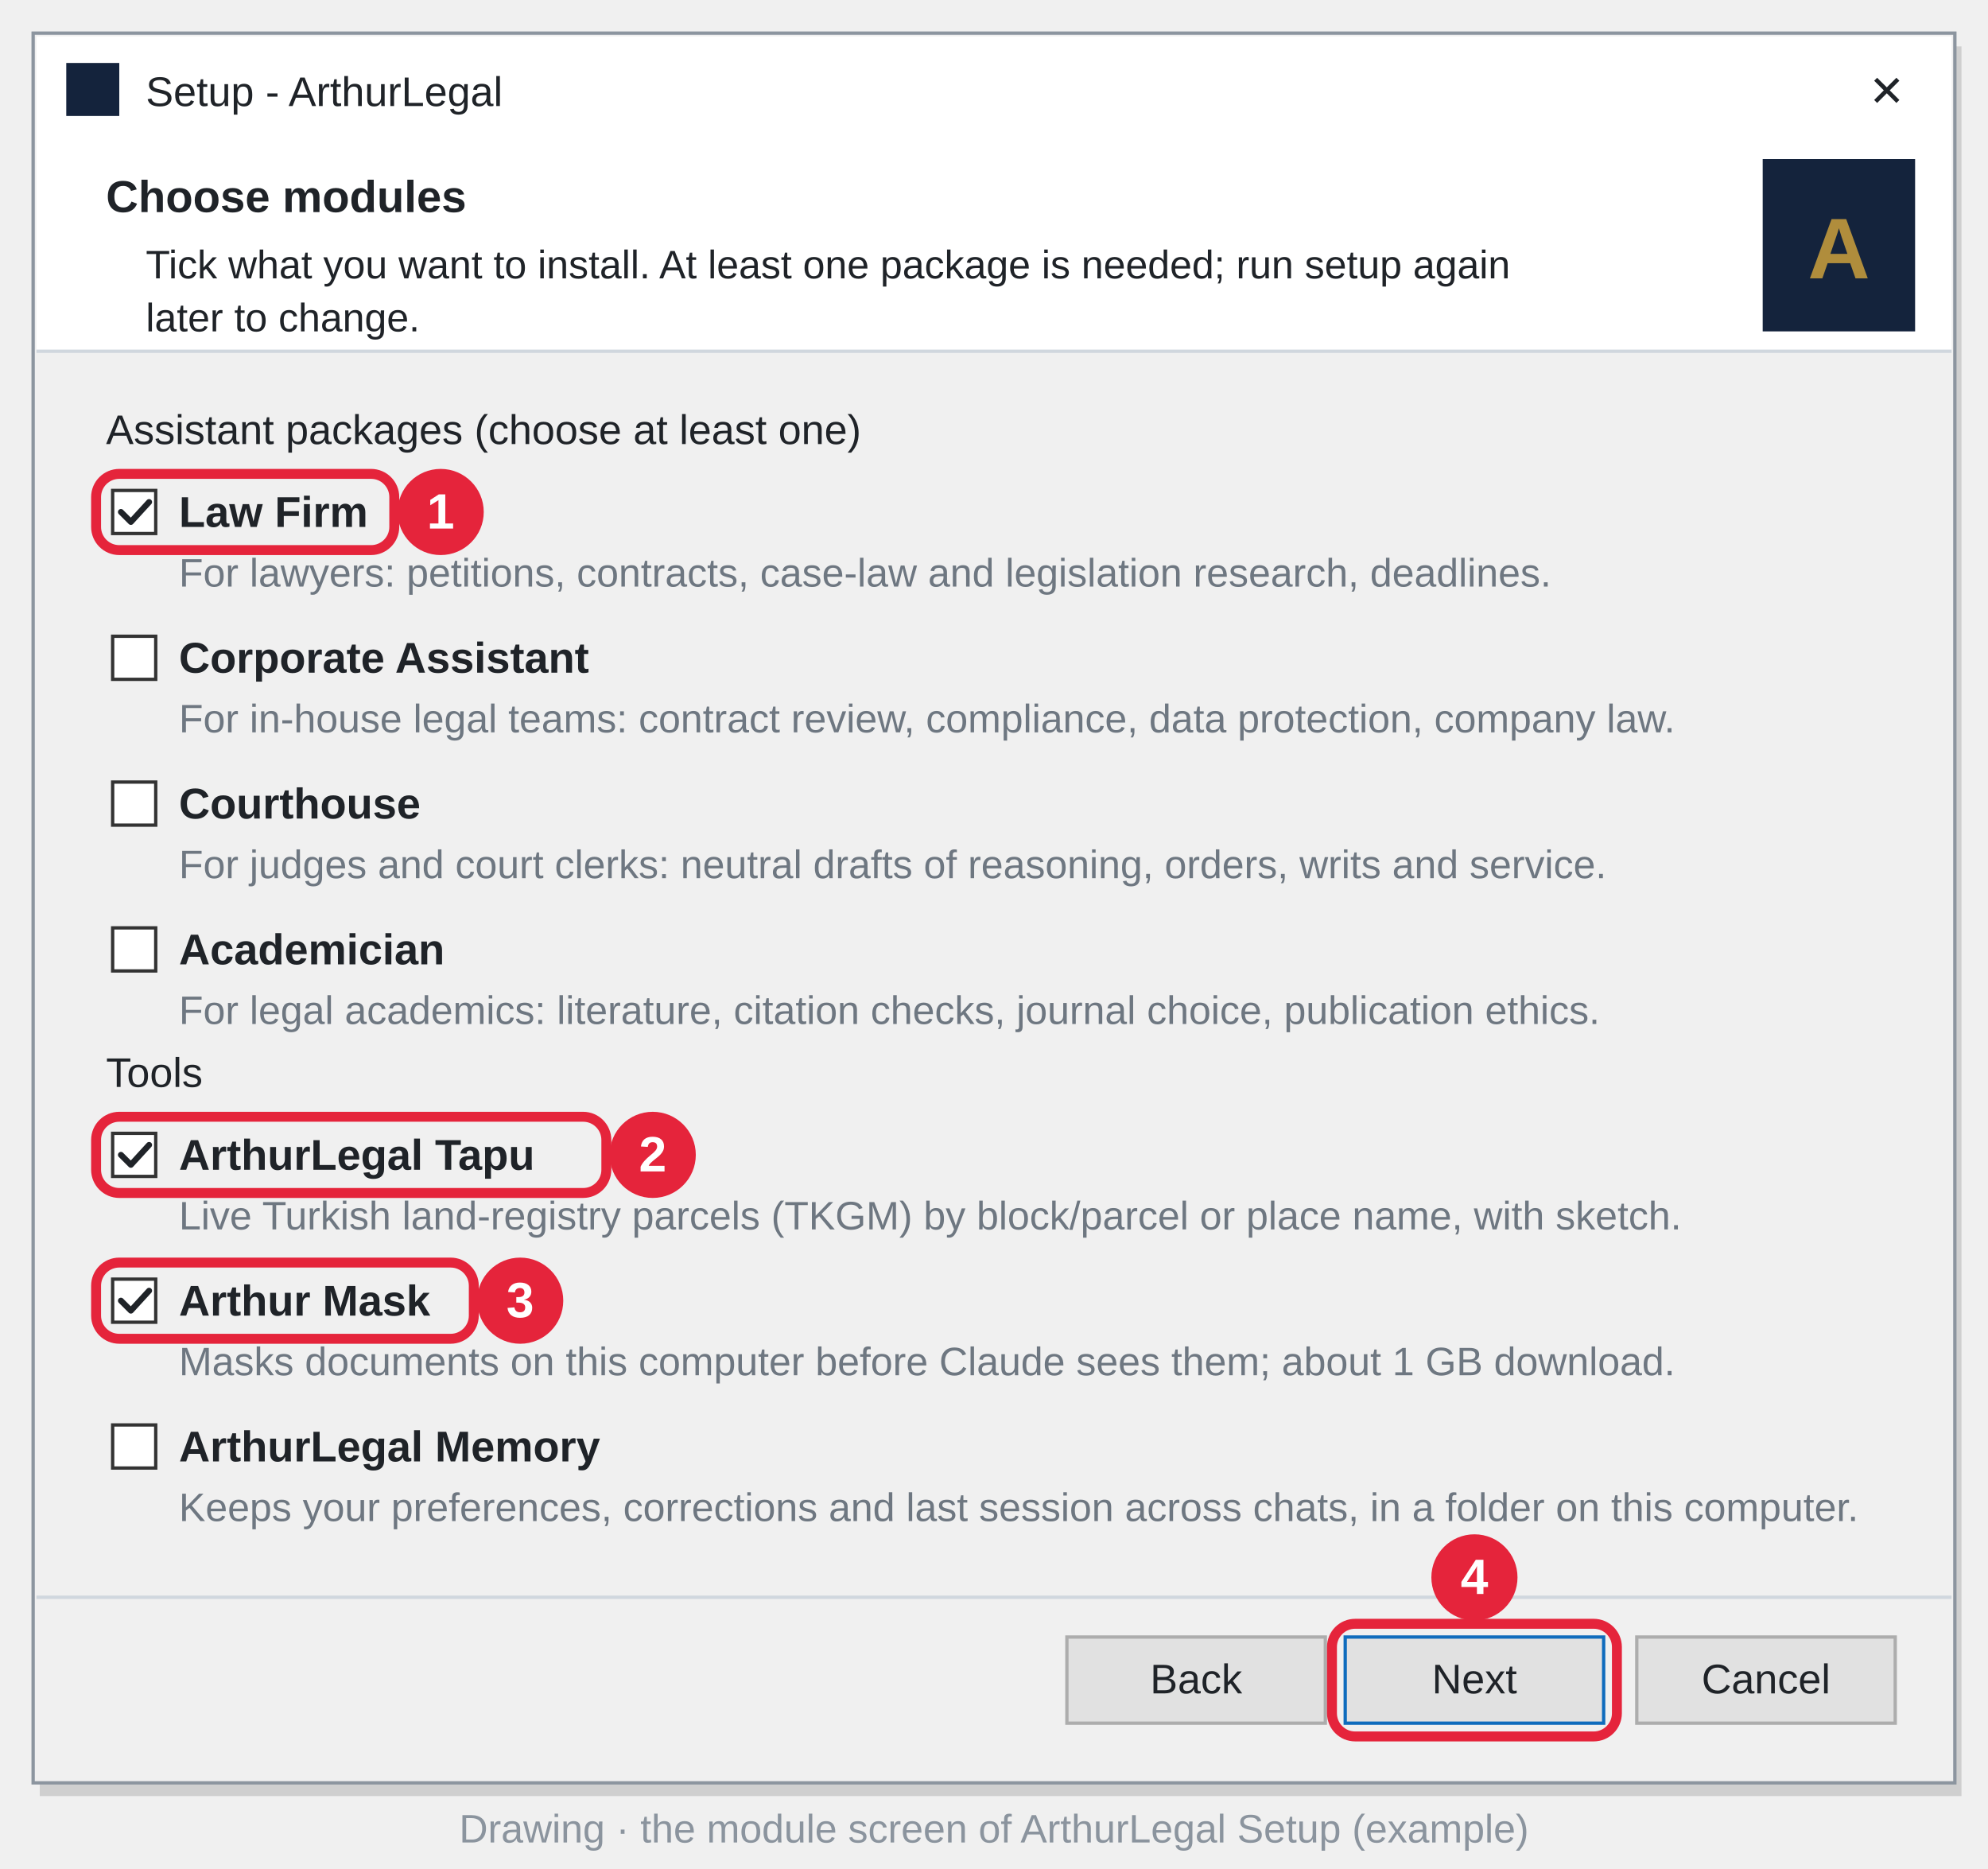
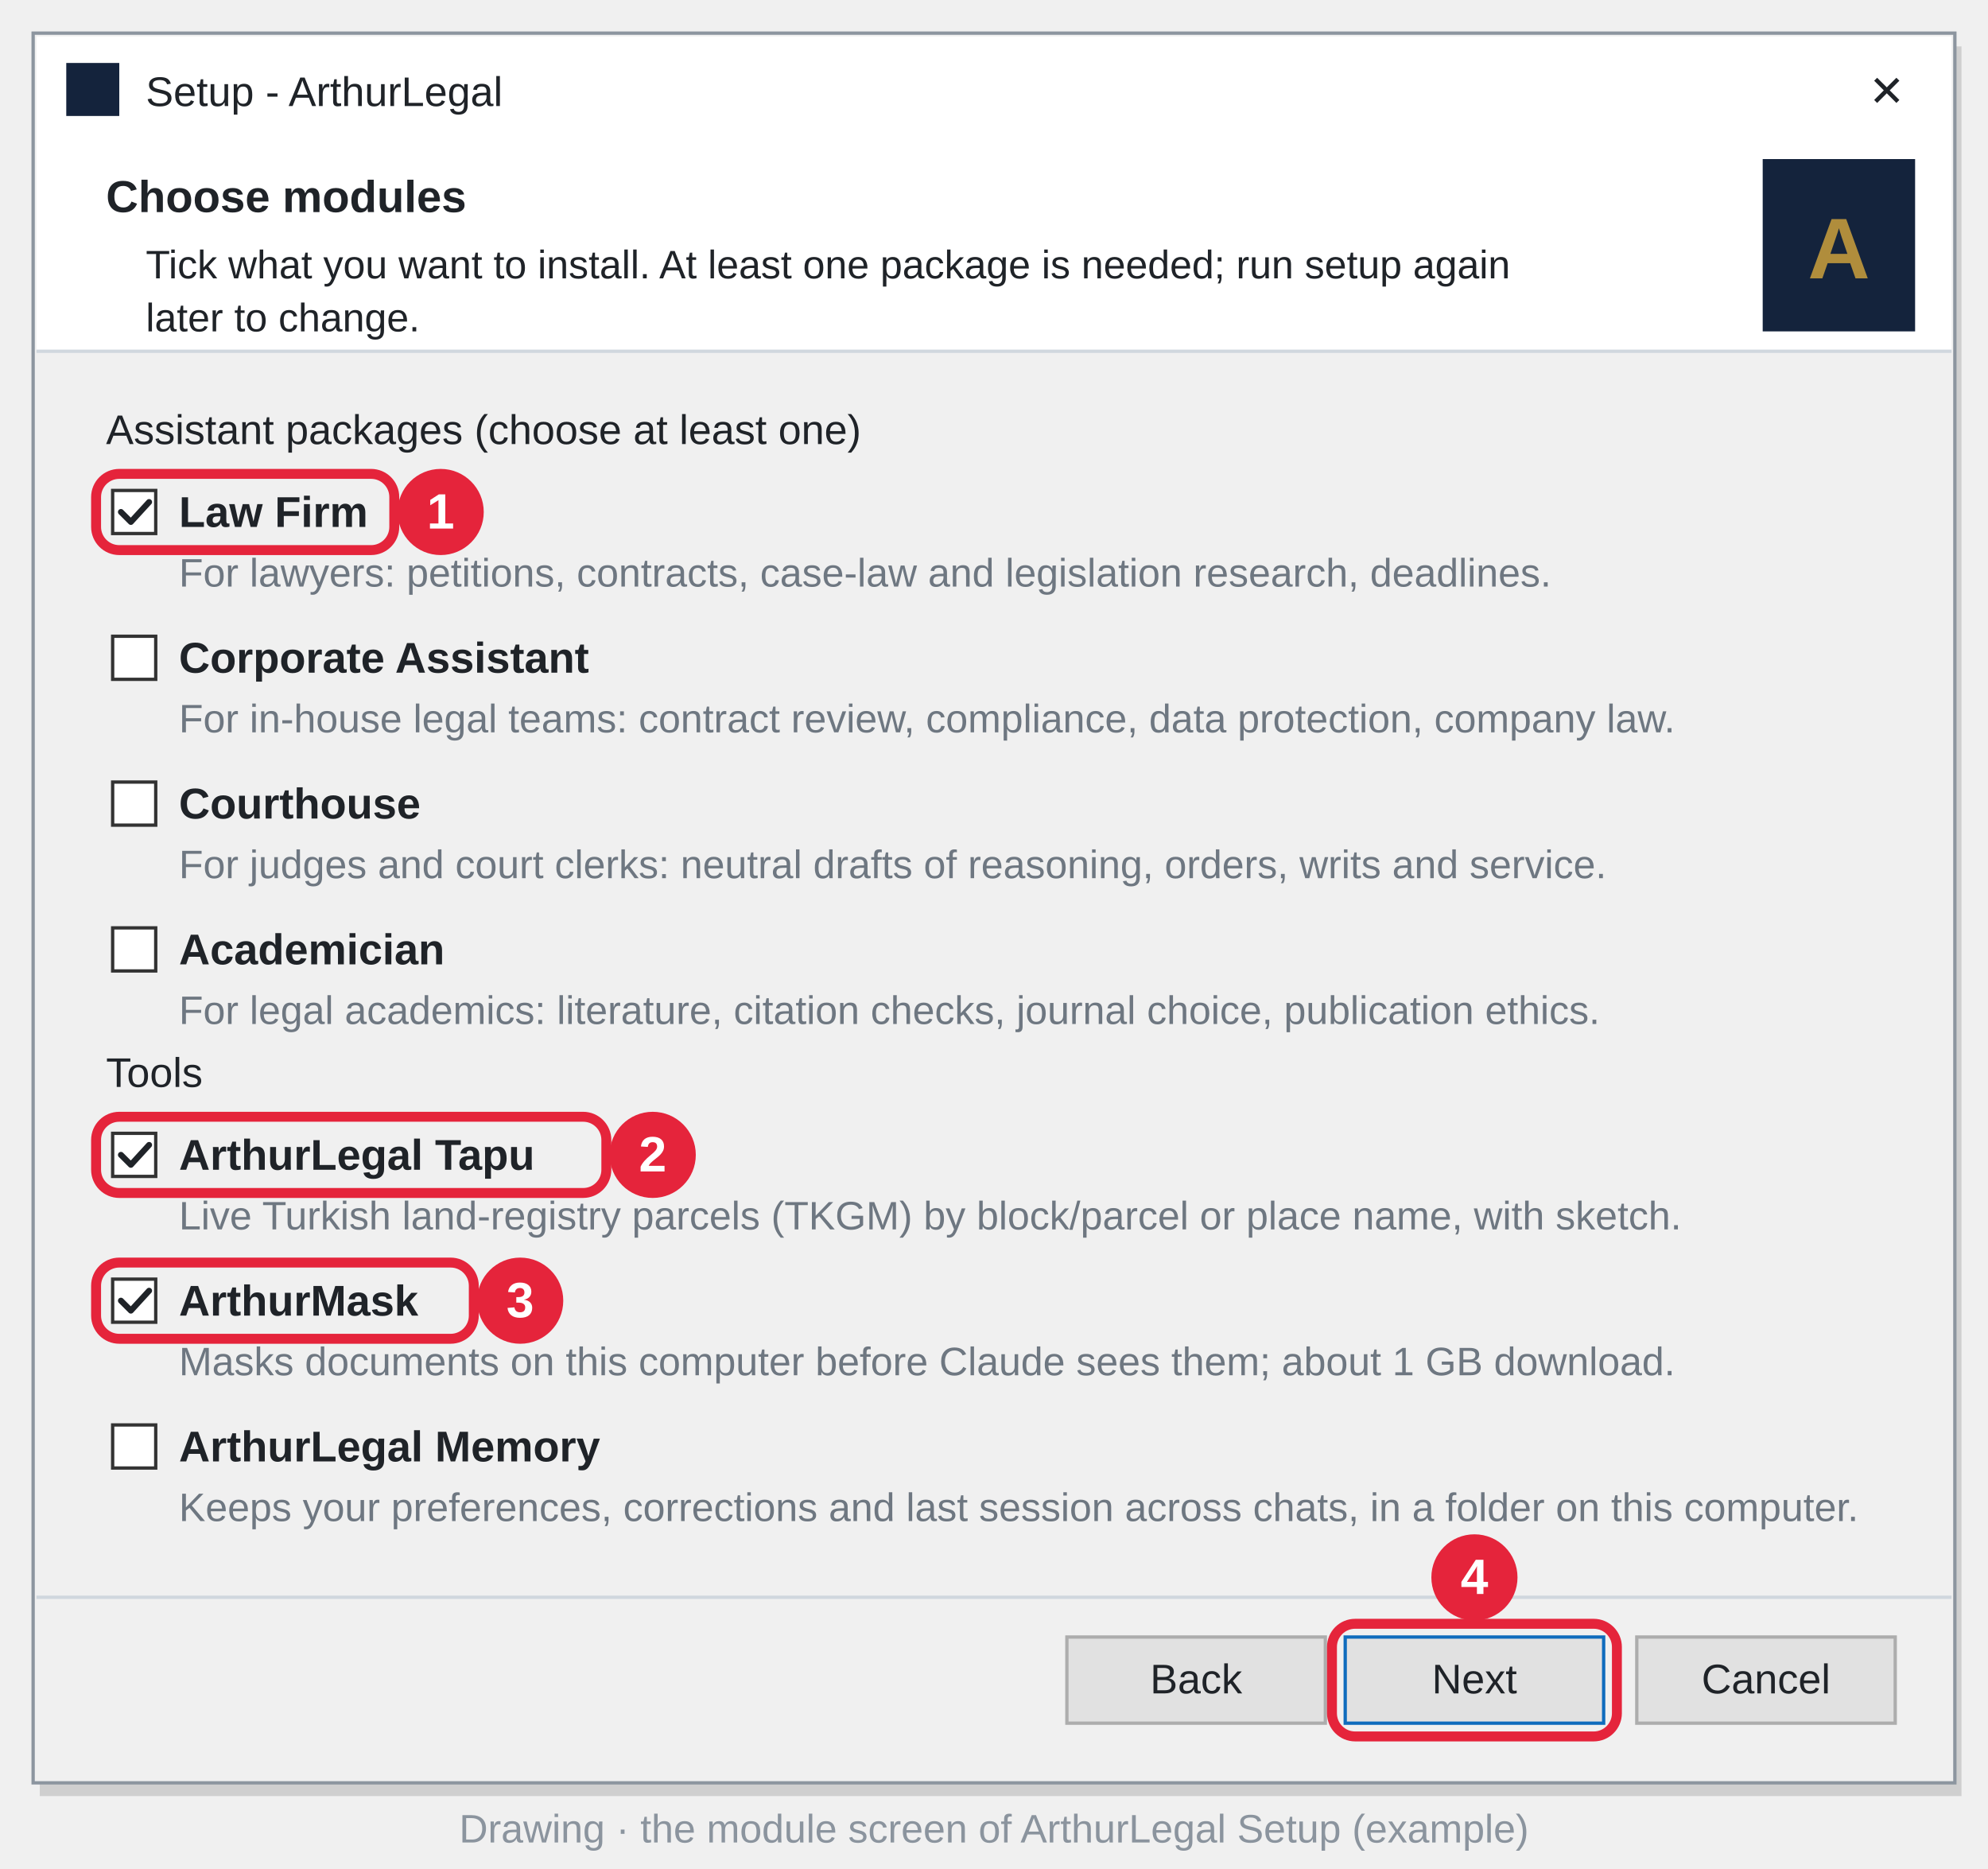
- <svg xmlns="http://www.w3.org/2000/svg" width="600" height="564" viewBox="0 0 600 564" role="img" aria-label="Example: on the module screen tick your package (here Law Firm), optionally Tapu and Arthur Mask, then click Next">
+ <svg xmlns="http://www.w3.org/2000/svg" width="600" height="564" viewBox="0 0 600 564" role="img" aria-label="Example: on the module screen tick your package (here Law Firm), optionally Tapu and ArthurMask, then click Next">
  <g font-family="'Segoe UI', 'Segoe UI Variable', 'Helvetica Neue', Arial, sans-serif">
    <rect x="12" y="14" width="580" height="528" fill="#000000" opacity="0.14" />
    <rect x="10" y="10" width="580" height="528" fill="#f0f0f0" stroke="#8c959f" />
    <rect x="11" y="11" width="578" height="31" fill="#ffffff" />
    <rect x="20" y="19" width="16" height="16" fill="#14233c" />
    <text x="44" y="32" font-size="12.5" fill="#1f2328" font-weight="400" text-anchor="start">Setup - ArthurLegal</text>
    <text x="564" y="32" font-size="13" fill="#1f2328" font-weight="400" text-anchor="start">✕</text>
    <rect x="11" y="42" width="578" height="64" fill="#ffffff" />
    <text x="32" y="64" font-size="13.5" fill="#1f2328" font-weight="700" text-anchor="start">Choose modules</text>
    <text x="44" y="84" font-size="12" fill="#1f2328" font-weight="400" text-anchor="start">Tick what you want to install. At least one package is needed; run setup again</text>
    <text x="44" y="100" font-size="12" fill="#1f2328" font-weight="400" text-anchor="start">later to change.</text>
    <rect x="532" y="48" width="46" height="52" fill="#14233c" />
    <text x="555" y="84" font-size="26" fill="#b08d3c" font-weight="700" text-anchor="middle">A</text>
    <line x1="11" y1="106" x2="589" y2="106" stroke="#d0d7de" />
    <text x="32" y="134" font-size="12.5" fill="#1f2328" font-weight="400" text-anchor="start">Assistant packages (choose at least one)</text>
    <rect x="34" y="148" width="13" height="13" fill="#ffffff" stroke="#333333" />
    <path d="M36.5 154.5 l3 3 l5.5 -6" stroke="#1f2328" stroke-width="1.8" fill="none" stroke-linecap="round" stroke-linejoin="round" />
    <text x="54" y="159" font-size="13" fill="#1f2328" font-weight="700" text-anchor="start">Law Firm</text>
    <text x="54" y="177" font-size="12" fill="#6e7781" font-weight="400" text-anchor="start">For lawyers: petitions, contracts, case-law and legislation research, deadlines.</text>
    <rect x="34" y="192" width="13" height="13" fill="#ffffff" stroke="#333333" />
    <text x="54" y="203" font-size="13" fill="#1f2328" font-weight="700" text-anchor="start">Corporate Assistant</text>
    <text x="54" y="221" font-size="12" fill="#6e7781" font-weight="400" text-anchor="start">For in-house legal teams: contract review, compliance, data protection, company law.</text>
    <rect x="34" y="236" width="13" height="13" fill="#ffffff" stroke="#333333" />
    <text x="54" y="247" font-size="13" fill="#1f2328" font-weight="700" text-anchor="start">Courthouse</text>
    <text x="54" y="265" font-size="12" fill="#6e7781" font-weight="400" text-anchor="start">For judges and court clerks: neutral drafts of reasoning, orders, writs and service.</text>
    <rect x="34" y="280" width="13" height="13" fill="#ffffff" stroke="#333333" />
    <text x="54" y="291" font-size="13" fill="#1f2328" font-weight="700" text-anchor="start">Academician</text>
    <text x="54" y="309" font-size="12" fill="#6e7781" font-weight="400" text-anchor="start">For legal academics: literature, citation checks, journal choice, publication ethics.</text>
    <text x="32" y="328" font-size="12.5" fill="#1f2328" font-weight="400" text-anchor="start">Tools</text>
    <rect x="34" y="342" width="13" height="13" fill="#ffffff" stroke="#333333" />
    <path d="M36.5 348.5 l3 3 l5.5 -6" stroke="#1f2328" stroke-width="1.8" fill="none" stroke-linecap="round" stroke-linejoin="round" />
    <text x="54" y="353" font-size="13" fill="#1f2328" font-weight="700" text-anchor="start">ArthurLegal Tapu</text>
    <text x="54" y="371" font-size="12" fill="#6e7781" font-weight="400" text-anchor="start">Live Turkish land-registry parcels (TKGM) by block/parcel or place name, with sketch.</text>
    <rect x="34" y="386" width="13" height="13" fill="#ffffff" stroke="#333333" />
    <path d="M36.5 392.5 l3 3 l5.5 -6" stroke="#1f2328" stroke-width="1.8" fill="none" stroke-linecap="round" stroke-linejoin="round" />
-     <text x="54" y="397" font-size="13" fill="#1f2328" font-weight="700" text-anchor="start">Arthur Mask</text>
+     <text x="54" y="397" font-size="13" fill="#1f2328" font-weight="700" text-anchor="start">ArthurMask</text>
    <text x="54" y="415" font-size="12" fill="#6e7781" font-weight="400" text-anchor="start">Masks documents on this computer before Claude sees them; about 1 GB download.</text>
    <rect x="34" y="430" width="13" height="13" fill="#ffffff" stroke="#333333" />
    <text x="54" y="441" font-size="13" fill="#1f2328" font-weight="700" text-anchor="start">ArthurLegal Memory</text>
    <text x="54" y="459" font-size="12" fill="#6e7781" font-weight="400" text-anchor="start">Keeps your preferences, corrections and last session across chats, in a folder on this computer.</text>
    <line x1="11" y1="482" x2="589" y2="482" stroke="#d0d7de" />
    <rect x="322" y="494" width="78" height="26" fill="#e1e1e1" stroke="#adadad" />
    <text x="361" y="511" font-size="12.5" fill="#1f2328" font-weight="400" text-anchor="middle">Back</text>
    <rect x="406" y="494" width="78" height="26" fill="#e1e1e1" stroke="#0f6cbd" />
    <text x="445" y="511" font-size="12.5" fill="#1f2328" font-weight="400" text-anchor="middle">Next</text>
    <rect x="494" y="494" width="78" height="26" fill="#e1e1e1" stroke="#adadad" />
    <text x="533" y="511" font-size="12.5" fill="#1f2328" font-weight="400" text-anchor="middle">Cancel</text>
    <rect x="29" y="143" width="90" height="23" rx="7" fill="none" stroke="#e5243b" stroke-width="3" />
    <circle cx="133" cy="154.5" r="13" fill="#e5243b" />
    <text x="133" y="159.5" font-size="15" fill="#ffffff" font-weight="700" text-anchor="middle">1</text>
    <rect x="29" y="337" width="154" height="23" rx="7" fill="none" stroke="#e5243b" stroke-width="3" />
    <circle cx="197" cy="348.5" r="13" fill="#e5243b" />
    <text x="197" y="353.5" font-size="15" fill="#ffffff" font-weight="700" text-anchor="middle">2</text>
    <rect x="29" y="381" width="114" height="23" rx="7" fill="none" stroke="#e5243b" stroke-width="3" />
    <circle cx="157" cy="392.5" r="13" fill="#e5243b" />
    <text x="157" y="397.5" font-size="15" fill="#ffffff" font-weight="700" text-anchor="middle">3</text>
    <rect x="402" y="490" width="86" height="34" rx="7" fill="none" stroke="#e5243b" stroke-width="3" />
    <circle cx="445.0" cy="476" r="13" fill="#e5243b" />
    <text x="445.0" y="481" font-size="15" fill="#ffffff" font-weight="700" text-anchor="middle">4</text>
    <text x="300.0" y="556" font-size="12" fill="#8b949e" font-weight="400" text-anchor="middle">Drawing · the module screen of ArthurLegal Setup (example)</text>
  </g>
</svg>
